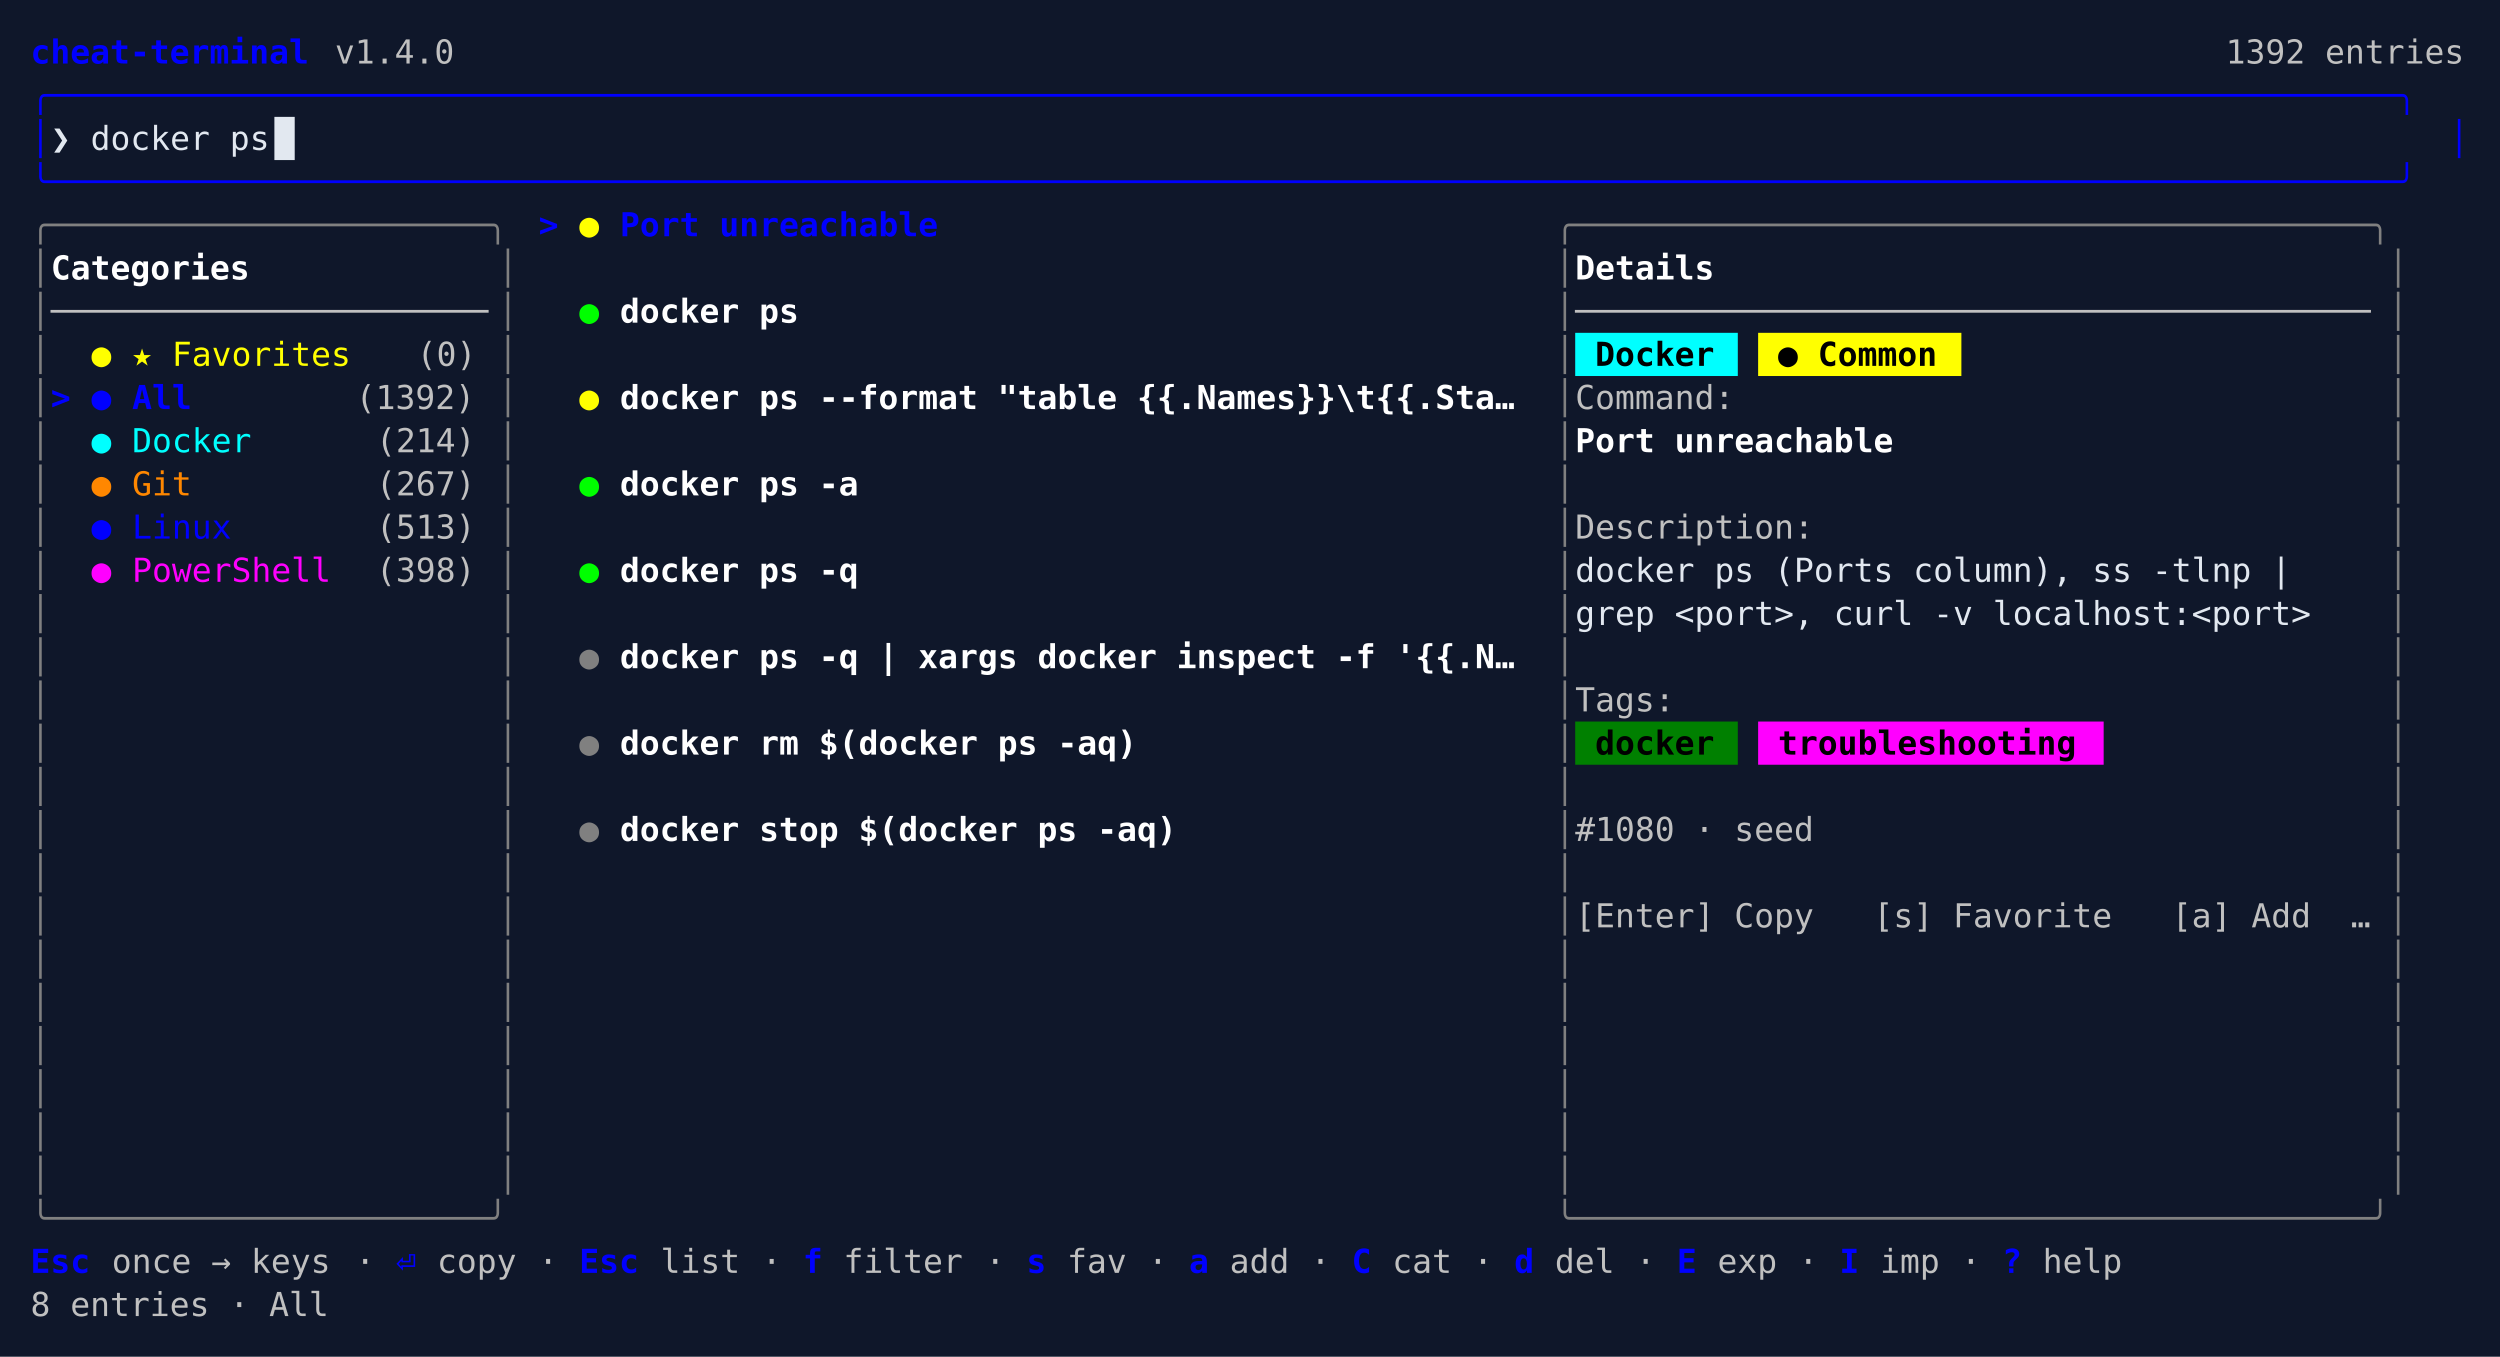
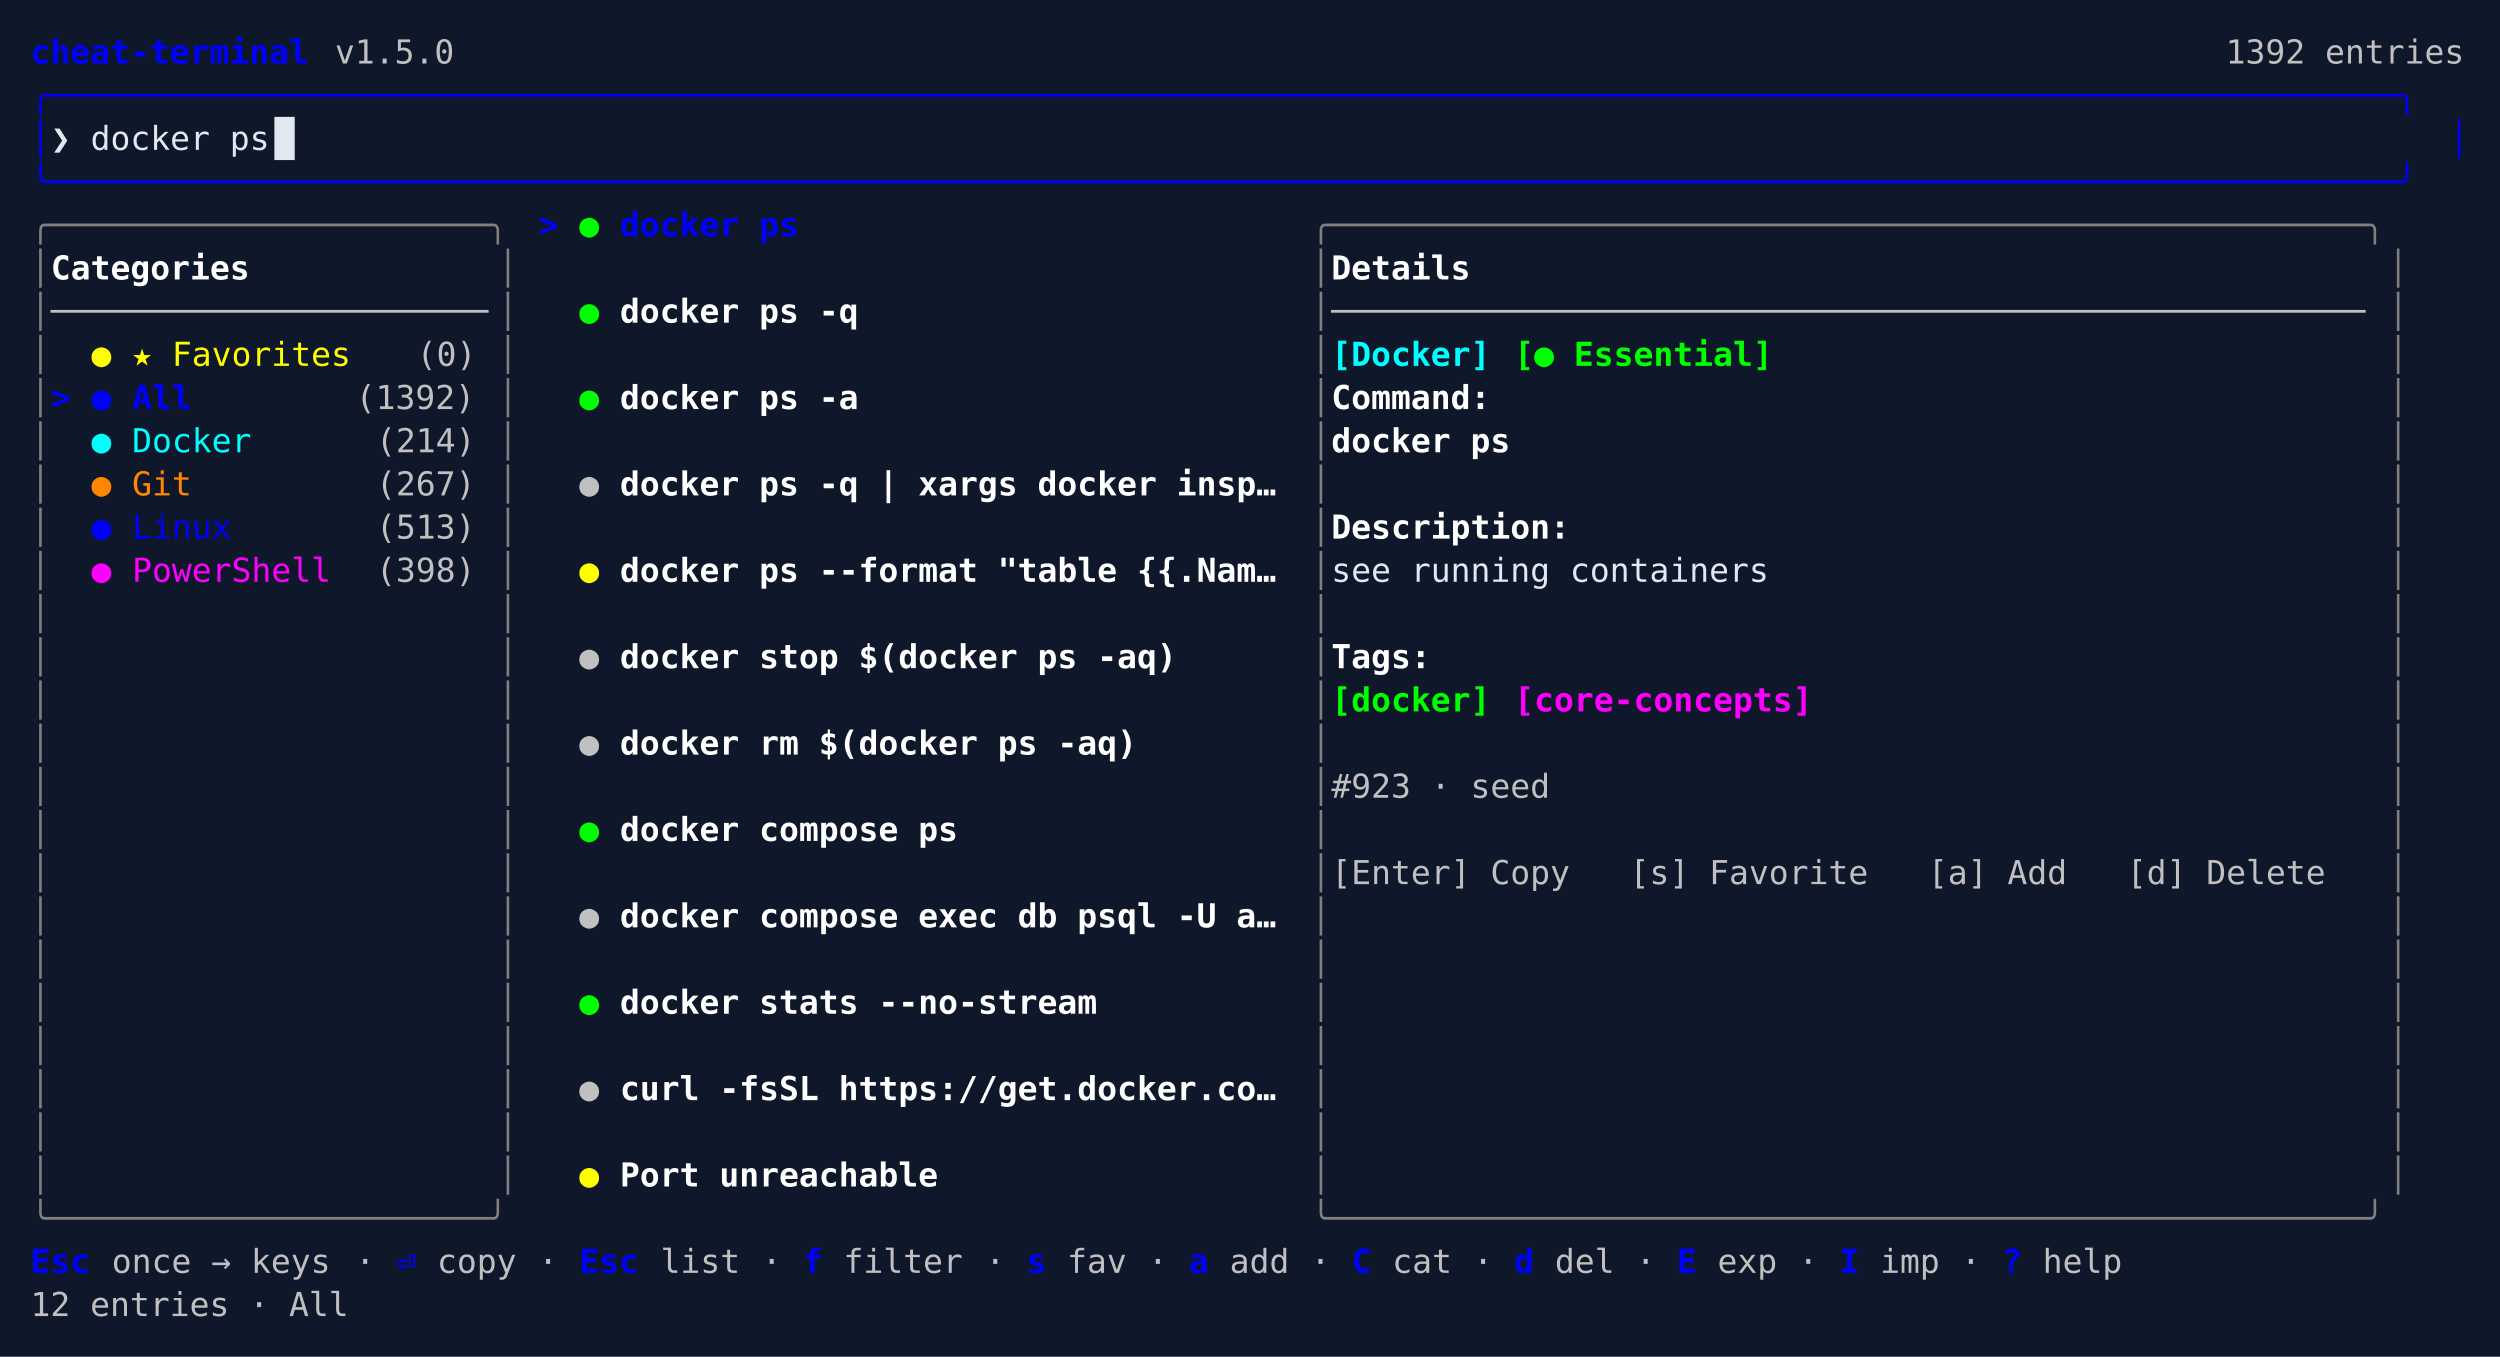
<svg xmlns="http://www.w3.org/2000/svg" width="984" height="534" viewBox="0 0 984 534" xml:space="preserve">
  <rect width="984" height="534" fill="#0f172a" />
  <g font-family="DejaVu Sans Mono, Menlo, Consolas, 'Courier New', monospace" font-size="13">
    <text x="12.0" y="25.0" fill="#0000ff" font-weight="bold">cheat-terminal</text>
-     <text x="124.0" y="25.0" fill="#c0c0c0"> v1.4.0</text>
+     <text x="124.0" y="25.0" fill="#c0c0c0"> v1.5.0</text>
    <text x="180.0" y="25.0" fill="#e2e8f0">                                                                                       </text>
    <text x="876.0" y="25.0" fill="#c0c0c0">1392 entries</text>
    <text x="12.0" y="42.0" fill="#0000ff">╭──────────────────────────────────────────────────────────────────────────────────────────────────────────────────────╮</text>
    <text x="12.0" y="59.0" fill="#0000ff">│</text>
    <text x="20.0" y="59.0" fill="#e2e8f0">❯ docker ps</text>
    <rect x="108.0" y="46.0" width="8.0" height="17.0" fill="#e2e8f0" />
    <text x="108.0" y="59.0" fill="None"> </text>
    <text x="116.0" y="59.0" fill="#e2e8f0">                                                                                                          </text>
    <text x="964.0" y="59.0" fill="#0000ff">│</text>
    <text x="12.0" y="76.0" fill="#0000ff">╰──────────────────────────────────────────────────────────────────────────────────────────────────────────────────────╯</text>
    <text x="12.0" y="93.0" fill="#808080">╭──────────────────────╮</text>
    <text x="204.0" y="93.0" fill="#e2e8f0"> </text>
    <text x="212.0" y="93.0" fill="#0000ff" font-weight="bold">&gt; </text>
-     <text x="228.0" y="93.0" fill="#ffff00">●</text>
+     <text x="228.0" y="93.0" fill="#00ff00">●</text>
    <text x="236.0" y="93.0" fill="#e2e8f0"> </text>
-     <text x="244.0" y="93.0" fill="#0000ff" font-weight="bold">Port unreachable</text>
-     <text x="372.0" y="93.0" fill="#e2e8f0">                              </text>
-     <text x="612.0" y="93.0" fill="#808080">╭────────────────────────────────────────╮</text>
+     <text x="244.0" y="93.0" fill="#0000ff" font-weight="bold">docker ps</text>
+     <text x="316.0" y="93.0" fill="#e2e8f0">                         </text>
+     <text x="516.0" y="93.0" fill="#808080">╭────────────────────────────────────────────────────╮</text>
    <text x="12.0" y="110.0" fill="#808080">│</text>
    <text x="20.0" y="110.0" fill="#ffffff" font-weight="bold">Categories</text>
    <text x="100.0" y="110.0" fill="#e2e8f0">            </text>
    <text x="196.0" y="110.0" fill="#808080">│</text>
-     <text x="204.0" y="110.0" fill="#e2e8f0">                                                   </text>
-     <text x="612.0" y="110.0" fill="#808080">│</text>
-     <text x="620.0" y="110.0" fill="#ffffff" font-weight="bold">Details</text>
-     <text x="676.0" y="110.0" fill="#e2e8f0">                                 </text>
+     <text x="204.0" y="110.0" fill="#e2e8f0">                                       </text>
+     <text x="516.0" y="110.0" fill="#808080">│</text>
+     <text x="524.0" y="110.0" fill="#ffffff" font-weight="bold">Details</text>
+     <text x="580.0" y="110.0" fill="#e2e8f0">                                             </text>
    <text x="940.0" y="110.0" fill="#808080">│</text>
    <text x="12.0" y="127.0" fill="#808080">│</text>
    <text x="20.0" y="127.0" fill="#c0c0c0">──────────────────────</text>
    <text x="196.0" y="127.0" fill="#808080">│</text>
    <text x="204.0" y="127.0" fill="#e2e8f0">   </text>
    <text x="228.0" y="127.0" fill="#00ff00">●</text>
    <text x="236.0" y="127.0" fill="#e2e8f0"> </text>
-     <text x="244.0" y="127.0" fill="#ffffff" font-weight="bold">docker ps</text>
-     <text x="316.0" y="127.0" fill="#e2e8f0">                                     </text>
-     <text x="612.0" y="127.0" fill="#808080">│</text>
-     <text x="620.0" y="127.0" fill="#c0c0c0">────────────────────────────────────────</text>
+     <text x="244.0" y="127.0" fill="#ffffff" font-weight="bold">docker ps -q</text>
+     <text x="340.0" y="127.0" fill="#e2e8f0">                      </text>
+     <text x="516.0" y="127.0" fill="#808080">│</text>
+     <text x="524.0" y="127.0" fill="#c0c0c0">────────────────────────────────────────────────────</text>
    <text x="940.0" y="127.0" fill="#808080">│</text>
    <text x="12.0" y="144.0" fill="#808080">│</text>
    <text x="20.0" y="144.0" fill="#e2e8f0">  </text>
    <text x="36.0" y="144.0" fill="#ffff00">●</text>
    <text x="44.0" y="144.0" fill="#e2e8f0"> </text>
    <text x="52.0" y="144.0" fill="#ffff00">★ Favorites</text>
    <text x="140.0" y="144.0" fill="#e2e8f0">   </text>
    <text x="164.0" y="144.0" fill="#c0c0c0">(0)</text>
    <text x="188.0" y="144.0" fill="#e2e8f0"> </text>
    <text x="196.0" y="144.0" fill="#808080">│</text>
-     <text x="204.0" y="144.0" fill="#e2e8f0">                                                   </text>
-     <text x="612.0" y="144.0" fill="#808080">│</text>
-     <rect x="620.0" y="131.0" width="64.0" height="17.0" fill="#00ffff" />
-     <text x="620.0" y="144.0" fill="#000000" font-weight="bold"> Docker </text>
-     <text x="684.0" y="144.0" fill="#e2e8f0"> </text>
-     <rect x="692.0" y="131.0" width="80.0" height="17.0" fill="#ffff00" />
-     <text x="692.0" y="144.0" fill="#000000" font-weight="bold"> ● Common </text>
-     <text x="772.0" y="144.0" fill="#e2e8f0">                     </text>
+     <text x="204.0" y="144.0" fill="#e2e8f0">                                       </text>
+     <text x="516.0" y="144.0" fill="#808080">│</text>
+     <text x="524.0" y="144.0" fill="#00ffff" font-weight="bold">[Docker]</text>
+     <text x="588.0" y="144.0" fill="#e2e8f0"> </text>
+     <text x="596.0" y="144.0" fill="#00ff00" font-weight="bold">[● Essential]</text>
+     <text x="700.0" y="144.0" fill="#e2e8f0">                              </text>
    <text x="940.0" y="144.0" fill="#808080">│</text>
    <text x="12.0" y="161.0" fill="#808080">│</text>
    <text x="20.0" y="161.0" fill="#0000ff" font-weight="bold">&gt; </text>
    <text x="36.0" y="161.0" fill="#0000ff">●</text>
    <text x="44.0" y="161.0" fill="#e2e8f0"> </text>
    <text x="52.0" y="161.0" fill="#0000ff" font-weight="bold">All</text>
    <text x="76.0" y="161.0" fill="#e2e8f0">        </text>
    <text x="140.0" y="161.0" fill="#c0c0c0">(1392)</text>
    <text x="188.0" y="161.0" fill="#e2e8f0"> </text>
    <text x="196.0" y="161.0" fill="#808080">│</text>
    <text x="204.0" y="161.0" fill="#e2e8f0">   </text>
-     <text x="228.0" y="161.0" fill="#ffff00">●</text>
+     <text x="228.0" y="161.0" fill="#00ff00">●</text>
    <text x="236.0" y="161.0" fill="#e2e8f0"> </text>
-     <text x="244.0" y="161.0" fill="#ffffff" font-weight="bold">docker ps --format "table {{.Names}}\t{{.Sta…</text>
-     <text x="604.0" y="161.0" fill="#e2e8f0"> </text>
-     <text x="612.0" y="161.0" fill="#808080">│</text>
-     <text x="620.0" y="161.0" fill="#c0c0c0">Command:</text>
-     <text x="684.0" y="161.0" fill="#e2e8f0">                                </text>
+     <text x="244.0" y="161.0" fill="#ffffff" font-weight="bold">docker ps -a</text>
+     <text x="340.0" y="161.0" fill="#e2e8f0">                      </text>
+     <text x="516.0" y="161.0" fill="#808080">│</text>
+     <text x="524.0" y="161.0" fill="#ffffff" font-weight="bold">Command:</text>
+     <text x="588.0" y="161.0" fill="#e2e8f0">                                            </text>
    <text x="940.0" y="161.0" fill="#808080">│</text>
    <text x="12.0" y="178.0" fill="#808080">│</text>
    <text x="20.0" y="178.0" fill="#e2e8f0">  </text>
    <text x="36.0" y="178.0" fill="#00ffff">●</text>
    <text x="44.0" y="178.0" fill="#e2e8f0"> </text>
    <text x="52.0" y="178.0" fill="#00ffff">Docker</text>
    <text x="100.0" y="178.0" fill="#e2e8f0">      </text>
    <text x="148.0" y="178.0" fill="#c0c0c0">(214)</text>
    <text x="188.0" y="178.0" fill="#e2e8f0"> </text>
    <text x="196.0" y="178.0" fill="#808080">│</text>
-     <text x="204.0" y="178.0" fill="#e2e8f0">                                                   </text>
-     <text x="612.0" y="178.0" fill="#808080">│</text>
-     <text x="620.0" y="178.0" fill="#ffffff" font-weight="bold">Port unreachable</text>
-     <text x="748.0" y="178.0" fill="#e2e8f0">                        </text>
+     <text x="204.0" y="178.0" fill="#e2e8f0">                                       </text>
+     <text x="516.0" y="178.0" fill="#808080">│</text>
+     <text x="524.0" y="178.0" fill="#ffffff" font-weight="bold">docker ps</text>
+     <text x="596.0" y="178.0" fill="#e2e8f0">                                           </text>
    <text x="940.0" y="178.0" fill="#808080">│</text>
    <text x="12.0" y="195.0" fill="#808080">│</text>
    <text x="20.0" y="195.0" fill="#e2e8f0">  </text>
    <text x="36.0" y="195.0" fill="#ff8700">●</text>
    <text x="44.0" y="195.0" fill="#e2e8f0"> </text>
    <text x="52.0" y="195.0" fill="#ff8700">Git</text>
    <text x="76.0" y="195.0" fill="#e2e8f0">         </text>
    <text x="148.0" y="195.0" fill="#c0c0c0">(267)</text>
    <text x="188.0" y="195.0" fill="#e2e8f0"> </text>
    <text x="196.0" y="195.0" fill="#808080">│</text>
    <text x="204.0" y="195.0" fill="#e2e8f0">   </text>
-     <text x="228.0" y="195.0" fill="#00ff00">●</text>
+     <text x="228.0" y="195.0" fill="#c0c0c0">●</text>
    <text x="236.0" y="195.0" fill="#e2e8f0"> </text>
-     <text x="244.0" y="195.0" fill="#ffffff" font-weight="bold">docker ps -a</text>
-     <text x="340.0" y="195.0" fill="#e2e8f0">                                  </text>
-     <text x="612.0" y="195.0" fill="#808080">│</text>
-     <text x="620.0" y="195.0" fill="#e2e8f0">                                        </text>
+     <text x="244.0" y="195.0" fill="#ffffff" font-weight="bold">docker ps -q | xargs docker insp…</text>
+     <text x="508.0" y="195.0" fill="#e2e8f0"> </text>
+     <text x="516.0" y="195.0" fill="#808080">│</text>
+     <text x="524.0" y="195.0" fill="#e2e8f0">                                                    </text>
    <text x="940.0" y="195.0" fill="#808080">│</text>
    <text x="12.0" y="212.0" fill="#808080">│</text>
    <text x="20.0" y="212.0" fill="#e2e8f0">  </text>
    <text x="36.0" y="212.0" fill="#0000ff">●</text>
    <text x="44.0" y="212.0" fill="#e2e8f0"> </text>
    <text x="52.0" y="212.0" fill="#0000ff">Linux</text>
    <text x="92.0" y="212.0" fill="#e2e8f0">       </text>
    <text x="148.0" y="212.0" fill="#c0c0c0">(513)</text>
    <text x="188.0" y="212.0" fill="#e2e8f0"> </text>
    <text x="196.0" y="212.0" fill="#808080">│</text>
-     <text x="204.0" y="212.0" fill="#e2e8f0">                                                   </text>
-     <text x="612.0" y="212.0" fill="#808080">│</text>
-     <text x="620.0" y="212.0" fill="#c0c0c0">Description:</text>
-     <text x="716.0" y="212.0" fill="#e2e8f0">                            </text>
+     <text x="204.0" y="212.0" fill="#e2e8f0">                                       </text>
+     <text x="516.0" y="212.0" fill="#808080">│</text>
+     <text x="524.0" y="212.0" fill="#ffffff" font-weight="bold">Description:</text>
+     <text x="620.0" y="212.0" fill="#e2e8f0">                                        </text>
    <text x="940.0" y="212.0" fill="#808080">│</text>
    <text x="12.0" y="229.0" fill="#808080">│</text>
    <text x="20.0" y="229.0" fill="#e2e8f0">  </text>
    <text x="36.0" y="229.0" fill="#ff00ff">●</text>
    <text x="44.0" y="229.0" fill="#e2e8f0"> </text>
    <text x="52.0" y="229.0" fill="#ff00ff">PowerShell</text>
    <text x="132.0" y="229.0" fill="#e2e8f0">  </text>
    <text x="148.0" y="229.0" fill="#c0c0c0">(398)</text>
    <text x="188.0" y="229.0" fill="#e2e8f0"> </text>
    <text x="196.0" y="229.0" fill="#808080">│</text>
    <text x="204.0" y="229.0" fill="#e2e8f0">   </text>
-     <text x="228.0" y="229.0" fill="#00ff00">●</text>
+     <text x="228.0" y="229.0" fill="#ffff00">●</text>
    <text x="236.0" y="229.0" fill="#e2e8f0"> </text>
-     <text x="244.0" y="229.0" fill="#ffffff" font-weight="bold">docker ps -q</text>
-     <text x="340.0" y="229.0" fill="#e2e8f0">                                  </text>
-     <text x="612.0" y="229.0" fill="#808080">│</text>
-     <text x="620.0" y="229.0" fill="#e2e8f0">docker ps (Ports column), ss -tlnp |    </text>
+     <text x="244.0" y="229.0" fill="#ffffff" font-weight="bold">docker ps --format "table {{.Nam…</text>
+     <text x="508.0" y="229.0" fill="#e2e8f0"> </text>
+     <text x="516.0" y="229.0" fill="#808080">│</text>
+     <text x="524.0" y="229.0" fill="#e2e8f0">see running containers                              </text>
    <text x="940.0" y="229.0" fill="#808080">│</text>
    <text x="12.0" y="246.0" fill="#808080">│</text>
    <text x="20.0" y="246.0" fill="#e2e8f0">                      </text>
    <text x="196.0" y="246.0" fill="#808080">│</text>
-     <text x="204.0" y="246.0" fill="#e2e8f0">                                                   </text>
-     <text x="612.0" y="246.0" fill="#808080">│</text>
-     <text x="620.0" y="246.0" fill="#e2e8f0">grep &lt;port&gt;, curl -v localhost:&lt;port&gt;   </text>
+     <text x="204.0" y="246.0" fill="#e2e8f0">                                       </text>
+     <text x="516.0" y="246.0" fill="#808080">│</text>
+     <text x="524.0" y="246.0" fill="#e2e8f0">                                                    </text>
    <text x="940.0" y="246.0" fill="#808080">│</text>
    <text x="12.0" y="263.0" fill="#808080">│</text>
    <text x="20.0" y="263.0" fill="#e2e8f0">                      </text>
    <text x="196.0" y="263.0" fill="#808080">│</text>
    <text x="204.0" y="263.0" fill="#e2e8f0">   </text>
-     <text x="228.0" y="263.0" fill="#808080">●</text>
+     <text x="228.0" y="263.0" fill="#c0c0c0">●</text>
    <text x="236.0" y="263.0" fill="#e2e8f0"> </text>
-     <text x="244.0" y="263.0" fill="#ffffff" font-weight="bold">docker ps -q | xargs docker inspect -f '{{.N…</text>
-     <text x="604.0" y="263.0" fill="#e2e8f0"> </text>
-     <text x="612.0" y="263.0" fill="#808080">│</text>
-     <text x="620.0" y="263.0" fill="#e2e8f0">                                        </text>
+     <text x="244.0" y="263.0" fill="#ffffff" font-weight="bold">docker stop $(docker ps -aq)</text>
+     <text x="468.0" y="263.0" fill="#e2e8f0">      </text>
+     <text x="516.0" y="263.0" fill="#808080">│</text>
+     <text x="524.0" y="263.0" fill="#ffffff" font-weight="bold">Tags:</text>
+     <text x="564.0" y="263.0" fill="#e2e8f0">                                               </text>
    <text x="940.0" y="263.0" fill="#808080">│</text>
    <text x="12.0" y="280.0" fill="#808080">│</text>
    <text x="20.0" y="280.0" fill="#e2e8f0">                      </text>
    <text x="196.0" y="280.0" fill="#808080">│</text>
-     <text x="204.0" y="280.0" fill="#e2e8f0">                                                   </text>
-     <text x="612.0" y="280.0" fill="#808080">│</text>
-     <text x="620.0" y="280.0" fill="#c0c0c0">Tags:</text>
-     <text x="660.0" y="280.0" fill="#e2e8f0">                                   </text>
+     <text x="204.0" y="280.0" fill="#e2e8f0">                                       </text>
+     <text x="516.0" y="280.0" fill="#808080">│</text>
+     <text x="524.0" y="280.0" fill="#00ff00" font-weight="bold">[docker]</text>
+     <text x="588.0" y="280.0" fill="#e2e8f0"> </text>
+     <text x="596.0" y="280.0" fill="#ff00ff" font-weight="bold">[core-concepts]</text>
+     <text x="716.0" y="280.0" fill="#e2e8f0">                            </text>
    <text x="940.0" y="280.0" fill="#808080">│</text>
    <text x="12.0" y="297.0" fill="#808080">│</text>
    <text x="20.0" y="297.0" fill="#e2e8f0">                      </text>
    <text x="196.0" y="297.0" fill="#808080">│</text>
    <text x="204.0" y="297.0" fill="#e2e8f0">   </text>
-     <text x="228.0" y="297.0" fill="#808080">●</text>
+     <text x="228.0" y="297.0" fill="#c0c0c0">●</text>
    <text x="236.0" y="297.0" fill="#e2e8f0"> </text>
    <text x="244.0" y="297.0" fill="#ffffff" font-weight="bold">docker rm $(docker ps -aq)</text>
-     <text x="452.0" y="297.0" fill="#e2e8f0">                    </text>
-     <text x="612.0" y="297.0" fill="#808080">│</text>
-     <rect x="620.0" y="284.0" width="64.0" height="17.0" fill="#008000" />
-     <text x="620.0" y="297.0" fill="#000000" font-weight="bold"> docker </text>
-     <text x="684.0" y="297.0" fill="#e2e8f0"> </text>
-     <rect x="692.0" y="284.0" width="136.0" height="17.0" fill="#ff00ff" />
-     <text x="692.0" y="297.0" fill="#000000" font-weight="bold"> troubleshooting </text>
-     <text x="828.0" y="297.0" fill="#e2e8f0">              </text>
+     <text x="452.0" y="297.0" fill="#e2e8f0">        </text>
+     <text x="516.0" y="297.0" fill="#808080">│</text>
+     <text x="524.0" y="297.0" fill="#e2e8f0">                                                    </text>
    <text x="940.0" y="297.0" fill="#808080">│</text>
    <text x="12.0" y="314.0" fill="#808080">│</text>
    <text x="20.0" y="314.0" fill="#e2e8f0">                      </text>
    <text x="196.0" y="314.0" fill="#808080">│</text>
-     <text x="204.0" y="314.0" fill="#e2e8f0">                                                   </text>
-     <text x="612.0" y="314.0" fill="#808080">│</text>
-     <text x="620.0" y="314.0" fill="#e2e8f0">                                        </text>
+     <text x="204.0" y="314.0" fill="#e2e8f0">                                       </text>
+     <text x="516.0" y="314.0" fill="#808080">│</text>
+     <text x="524.0" y="314.0" fill="#c0c0c0">#923 · seed</text>
+     <text x="612.0" y="314.0" fill="#e2e8f0">                                         </text>
    <text x="940.0" y="314.0" fill="#808080">│</text>
    <text x="12.0" y="331.0" fill="#808080">│</text>
    <text x="20.0" y="331.0" fill="#e2e8f0">                      </text>
    <text x="196.0" y="331.0" fill="#808080">│</text>
    <text x="204.0" y="331.0" fill="#e2e8f0">   </text>
-     <text x="228.0" y="331.0" fill="#808080">●</text>
+     <text x="228.0" y="331.0" fill="#00ff00">●</text>
    <text x="236.0" y="331.0" fill="#e2e8f0"> </text>
-     <text x="244.0" y="331.0" fill="#ffffff" font-weight="bold">docker stop $(docker ps -aq)</text>
-     <text x="468.0" y="331.0" fill="#e2e8f0">                  </text>
-     <text x="612.0" y="331.0" fill="#808080">│</text>
-     <text x="620.0" y="331.0" fill="#c0c0c0">#1080 · seed</text>
-     <text x="716.0" y="331.0" fill="#e2e8f0">                            </text>
+     <text x="244.0" y="331.0" fill="#ffffff" font-weight="bold">docker compose ps</text>
+     <text x="380.0" y="331.0" fill="#e2e8f0">                 </text>
+     <text x="516.0" y="331.0" fill="#808080">│</text>
+     <text x="524.0" y="331.0" fill="#e2e8f0">                                                    </text>
    <text x="940.0" y="331.0" fill="#808080">│</text>
    <text x="12.0" y="348.0" fill="#808080">│</text>
    <text x="20.0" y="348.0" fill="#e2e8f0">                      </text>
    <text x="196.0" y="348.0" fill="#808080">│</text>
-     <text x="204.0" y="348.0" fill="#e2e8f0">                                                   </text>
-     <text x="612.0" y="348.0" fill="#808080">│</text>
-     <text x="620.0" y="348.0" fill="#e2e8f0">                                        </text>
+     <text x="204.0" y="348.0" fill="#e2e8f0">                                       </text>
+     <text x="516.0" y="348.0" fill="#808080">│</text>
+     <text x="524.0" y="348.0" fill="#c0c0c0">[Enter] Copy   [s] Favorite   [a] Add   [d] Delete</text>
+     <text x="924.0" y="348.0" fill="#e2e8f0">  </text>
    <text x="940.0" y="348.0" fill="#808080">│</text>
    <text x="12.0" y="365.0" fill="#808080">│</text>
    <text x="20.0" y="365.0" fill="#e2e8f0">                      </text>
    <text x="196.0" y="365.0" fill="#808080">│</text>
-     <text x="204.0" y="365.0" fill="#e2e8f0">                                                   </text>
-     <text x="612.0" y="365.0" fill="#808080">│</text>
-     <text x="620.0" y="365.0" fill="#c0c0c0">[Enter] Copy   [s] Favorite   [a] Add  …</text>
+     <text x="204.0" y="365.0" fill="#e2e8f0">   </text>
+     <text x="228.0" y="365.0" fill="#c0c0c0">●</text>
+     <text x="236.0" y="365.0" fill="#e2e8f0"> </text>
+     <text x="244.0" y="365.0" fill="#ffffff" font-weight="bold">docker compose exec db psql -U a…</text>
+     <text x="508.0" y="365.0" fill="#e2e8f0"> </text>
+     <text x="516.0" y="365.0" fill="#808080">│</text>
+     <text x="524.0" y="365.0" fill="#e2e8f0">                                                    </text>
    <text x="940.0" y="365.0" fill="#808080">│</text>
    <text x="12.0" y="382.0" fill="#808080">│</text>
    <text x="20.0" y="382.0" fill="#e2e8f0">                      </text>
    <text x="196.0" y="382.0" fill="#808080">│</text>
-     <text x="204.0" y="382.0" fill="#e2e8f0">                                                   </text>
-     <text x="612.0" y="382.0" fill="#808080">│</text>
-     <text x="620.0" y="382.0" fill="#e2e8f0">                                        </text>
+     <text x="204.0" y="382.0" fill="#e2e8f0">                                       </text>
+     <text x="516.0" y="382.0" fill="#808080">│</text>
+     <text x="524.0" y="382.0" fill="#e2e8f0">                                                    </text>
    <text x="940.0" y="382.0" fill="#808080">│</text>
    <text x="12.0" y="399.0" fill="#808080">│</text>
    <text x="20.0" y="399.0" fill="#e2e8f0">                      </text>
    <text x="196.0" y="399.0" fill="#808080">│</text>
-     <text x="204.0" y="399.0" fill="#e2e8f0">                                                   </text>
-     <text x="612.0" y="399.0" fill="#808080">│</text>
-     <text x="620.0" y="399.0" fill="#e2e8f0">                                        </text>
+     <text x="204.0" y="399.0" fill="#e2e8f0">   </text>
+     <text x="228.0" y="399.0" fill="#00ff00">●</text>
+     <text x="236.0" y="399.0" fill="#e2e8f0"> </text>
+     <text x="244.0" y="399.0" fill="#ffffff" font-weight="bold">docker stats --no-stream</text>
+     <text x="436.0" y="399.0" fill="#e2e8f0">          </text>
+     <text x="516.0" y="399.0" fill="#808080">│</text>
+     <text x="524.0" y="399.0" fill="#e2e8f0">                                                    </text>
    <text x="940.0" y="399.0" fill="#808080">│</text>
    <text x="12.0" y="416.0" fill="#808080">│</text>
    <text x="20.0" y="416.0" fill="#e2e8f0">                      </text>
    <text x="196.0" y="416.0" fill="#808080">│</text>
-     <text x="204.0" y="416.0" fill="#e2e8f0">                                                   </text>
-     <text x="612.0" y="416.0" fill="#808080">│</text>
-     <text x="620.0" y="416.0" fill="#e2e8f0">                                        </text>
+     <text x="204.0" y="416.0" fill="#e2e8f0">                                       </text>
+     <text x="516.0" y="416.0" fill="#808080">│</text>
+     <text x="524.0" y="416.0" fill="#e2e8f0">                                                    </text>
    <text x="940.0" y="416.0" fill="#808080">│</text>
    <text x="12.0" y="433.0" fill="#808080">│</text>
    <text x="20.0" y="433.0" fill="#e2e8f0">                      </text>
    <text x="196.0" y="433.0" fill="#808080">│</text>
-     <text x="204.0" y="433.0" fill="#e2e8f0">                                                   </text>
-     <text x="612.0" y="433.0" fill="#808080">│</text>
-     <text x="620.0" y="433.0" fill="#e2e8f0">                                        </text>
+     <text x="204.0" y="433.0" fill="#e2e8f0">   </text>
+     <text x="228.0" y="433.0" fill="#c0c0c0">●</text>
+     <text x="236.0" y="433.0" fill="#e2e8f0"> </text>
+     <text x="244.0" y="433.0" fill="#ffffff" font-weight="bold">curl -fsSL https://get.docker.co…</text>
+     <text x="508.0" y="433.0" fill="#e2e8f0"> </text>
+     <text x="516.0" y="433.0" fill="#808080">│</text>
+     <text x="524.0" y="433.0" fill="#e2e8f0">                                                    </text>
    <text x="940.0" y="433.0" fill="#808080">│</text>
    <text x="12.0" y="450.0" fill="#808080">│</text>
    <text x="20.0" y="450.0" fill="#e2e8f0">                      </text>
    <text x="196.0" y="450.0" fill="#808080">│</text>
-     <text x="204.0" y="450.0" fill="#e2e8f0">                                                   </text>
-     <text x="612.0" y="450.0" fill="#808080">│</text>
-     <text x="620.0" y="450.0" fill="#e2e8f0">                                        </text>
+     <text x="204.0" y="450.0" fill="#e2e8f0">                                       </text>
+     <text x="516.0" y="450.0" fill="#808080">│</text>
+     <text x="524.0" y="450.0" fill="#e2e8f0">                                                    </text>
    <text x="940.0" y="450.0" fill="#808080">│</text>
    <text x="12.0" y="467.0" fill="#808080">│</text>
    <text x="20.0" y="467.0" fill="#e2e8f0">                      </text>
    <text x="196.0" y="467.0" fill="#808080">│</text>
-     <text x="204.0" y="467.0" fill="#e2e8f0">                                                   </text>
-     <text x="612.0" y="467.0" fill="#808080">│</text>
-     <text x="620.0" y="467.0" fill="#e2e8f0">                                        </text>
+     <text x="204.0" y="467.0" fill="#e2e8f0">   </text>
+     <text x="228.0" y="467.0" fill="#ffff00">●</text>
+     <text x="236.0" y="467.0" fill="#e2e8f0"> </text>
+     <text x="244.0" y="467.0" fill="#ffffff" font-weight="bold">Port unreachable</text>
+     <text x="372.0" y="467.0" fill="#e2e8f0">                  </text>
+     <text x="516.0" y="467.0" fill="#808080">│</text>
+     <text x="524.0" y="467.0" fill="#e2e8f0">                                                    </text>
    <text x="940.0" y="467.0" fill="#808080">│</text>
    <text x="12.0" y="484.0" fill="#808080">╰──────────────────────╯</text>
-     <text x="204.0" y="484.0" fill="#e2e8f0">                                                   </text>
-     <text x="612.0" y="484.0" fill="#808080">╰────────────────────────────────────────╯</text>
+     <text x="204.0" y="484.0" fill="#e2e8f0">                                       </text>
+     <text x="516.0" y="484.0" fill="#808080">╰────────────────────────────────────────────────────╯</text>
    <text x="12.0" y="501.0" fill="#0000ff" font-weight="bold">Esc</text>
    <text x="36.0" y="501.0" fill="#e2e8f0"> </text>
    <text x="44.0" y="501.0" fill="#c0c0c0">once → keys</text>
    <text x="132.0" y="501.0" fill="#c0c0c0"> · </text>
    <text x="156.0" y="501.0" fill="#0000ff" font-weight="bold">⏎</text>
    <text x="164.0" y="501.0" fill="#e2e8f0"> </text>
    <text x="172.0" y="501.0" fill="#c0c0c0">copy</text>
    <text x="204.0" y="501.0" fill="#c0c0c0"> · </text>
    <text x="228.0" y="501.0" fill="#0000ff" font-weight="bold">Esc</text>
    <text x="252.0" y="501.0" fill="#e2e8f0"> </text>
    <text x="260.0" y="501.0" fill="#c0c0c0">list</text>
    <text x="292.0" y="501.0" fill="#c0c0c0"> · </text>
    <text x="316.0" y="501.0" fill="#0000ff" font-weight="bold">f</text>
    <text x="324.0" y="501.0" fill="#e2e8f0"> </text>
    <text x="332.0" y="501.0" fill="#c0c0c0">filter</text>
    <text x="380.0" y="501.0" fill="#c0c0c0"> · </text>
    <text x="404.0" y="501.0" fill="#0000ff" font-weight="bold">s</text>
    <text x="412.0" y="501.0" fill="#e2e8f0"> </text>
    <text x="420.0" y="501.0" fill="#c0c0c0">fav</text>
    <text x="444.0" y="501.0" fill="#c0c0c0"> · </text>
    <text x="468.0" y="501.0" fill="#0000ff" font-weight="bold">a</text>
    <text x="476.0" y="501.0" fill="#e2e8f0"> </text>
    <text x="484.0" y="501.0" fill="#c0c0c0">add</text>
    <text x="508.0" y="501.0" fill="#c0c0c0"> · </text>
    <text x="532.0" y="501.0" fill="#0000ff" font-weight="bold">C</text>
    <text x="540.0" y="501.0" fill="#e2e8f0"> </text>
    <text x="548.0" y="501.0" fill="#c0c0c0">cat</text>
    <text x="572.0" y="501.0" fill="#c0c0c0"> · </text>
    <text x="596.0" y="501.0" fill="#0000ff" font-weight="bold">d</text>
    <text x="604.0" y="501.0" fill="#e2e8f0"> </text>
    <text x="612.0" y="501.0" fill="#c0c0c0">del</text>
    <text x="636.0" y="501.0" fill="#c0c0c0"> · </text>
    <text x="660.0" y="501.0" fill="#0000ff" font-weight="bold">E</text>
    <text x="668.0" y="501.0" fill="#e2e8f0"> </text>
    <text x="676.0" y="501.0" fill="#c0c0c0">exp</text>
    <text x="700.0" y="501.0" fill="#c0c0c0"> · </text>
    <text x="724.0" y="501.0" fill="#0000ff" font-weight="bold">I</text>
    <text x="732.0" y="501.0" fill="#e2e8f0"> </text>
    <text x="740.0" y="501.0" fill="#c0c0c0">imp</text>
    <text x="764.0" y="501.0" fill="#c0c0c0"> · </text>
    <text x="788.0" y="501.0" fill="#0000ff" font-weight="bold">?</text>
    <text x="796.0" y="501.0" fill="#e2e8f0"> </text>
    <text x="804.0" y="501.0" fill="#c0c0c0">help</text>
-     <text x="12.0" y="518.0" fill="#c0c0c0">8 entries · All</text>
+     <text x="12.0" y="518.0" fill="#c0c0c0">12 entries · All</text>
  </g>
</svg>
